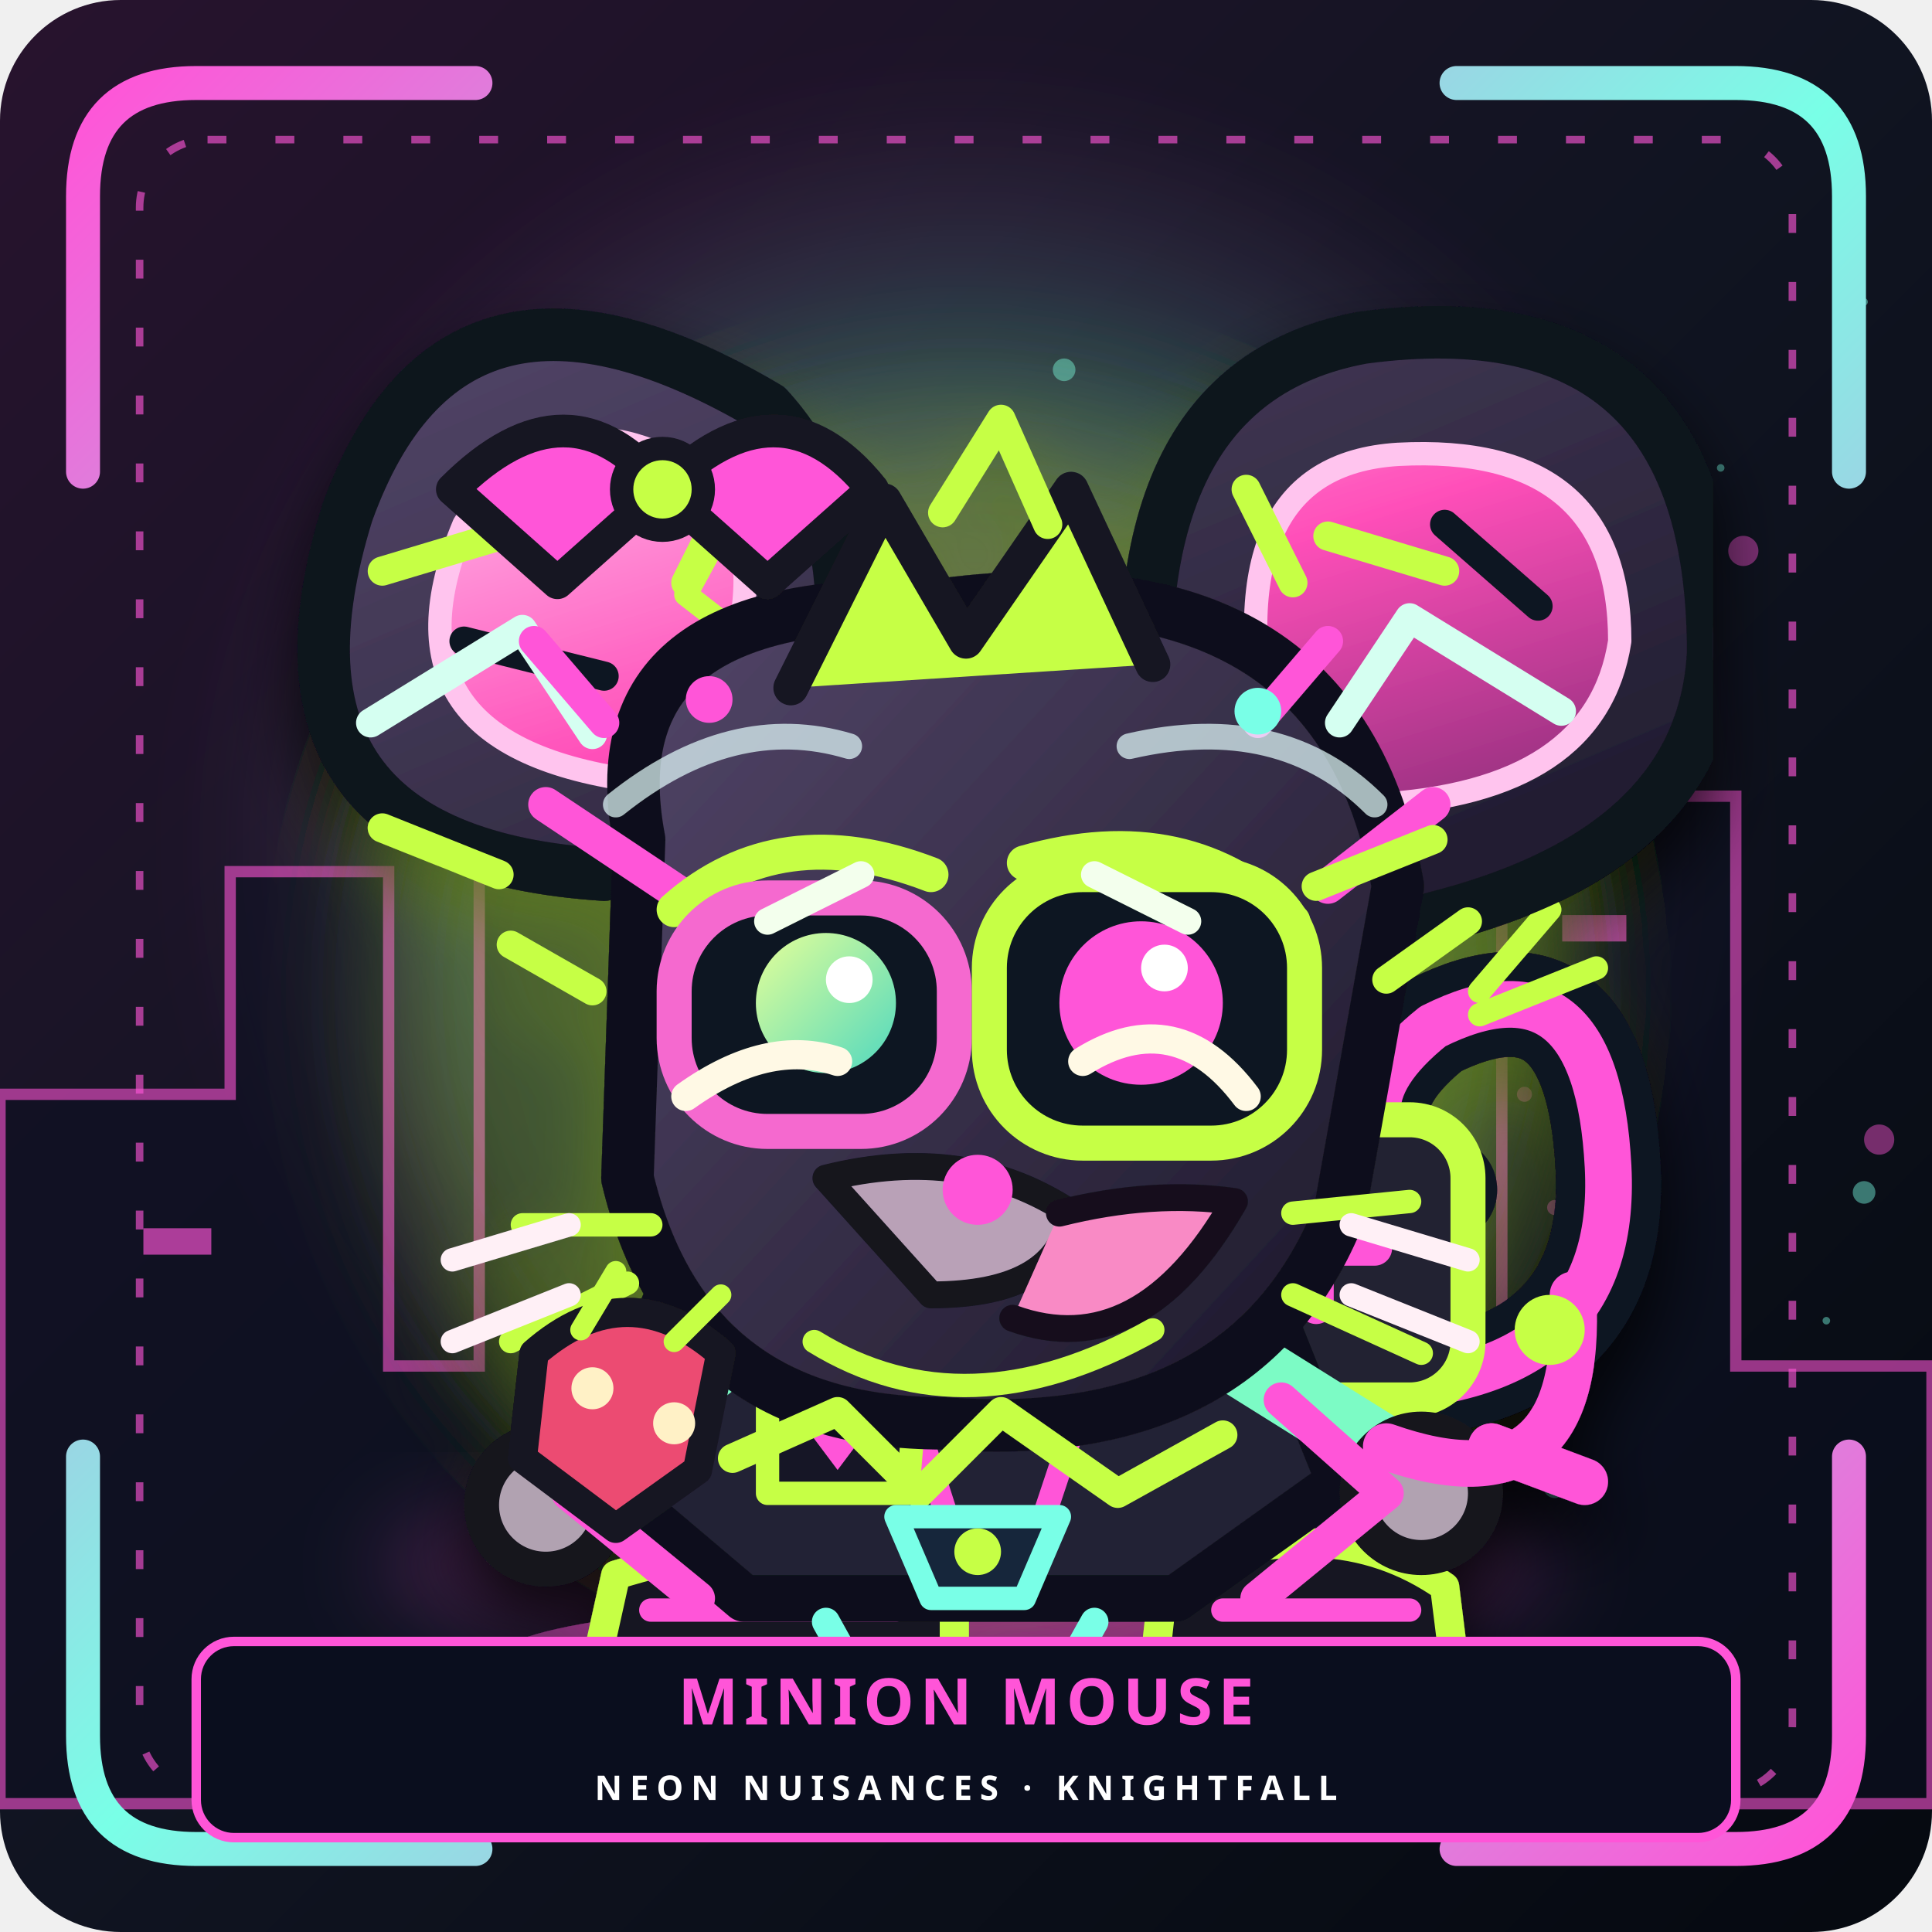
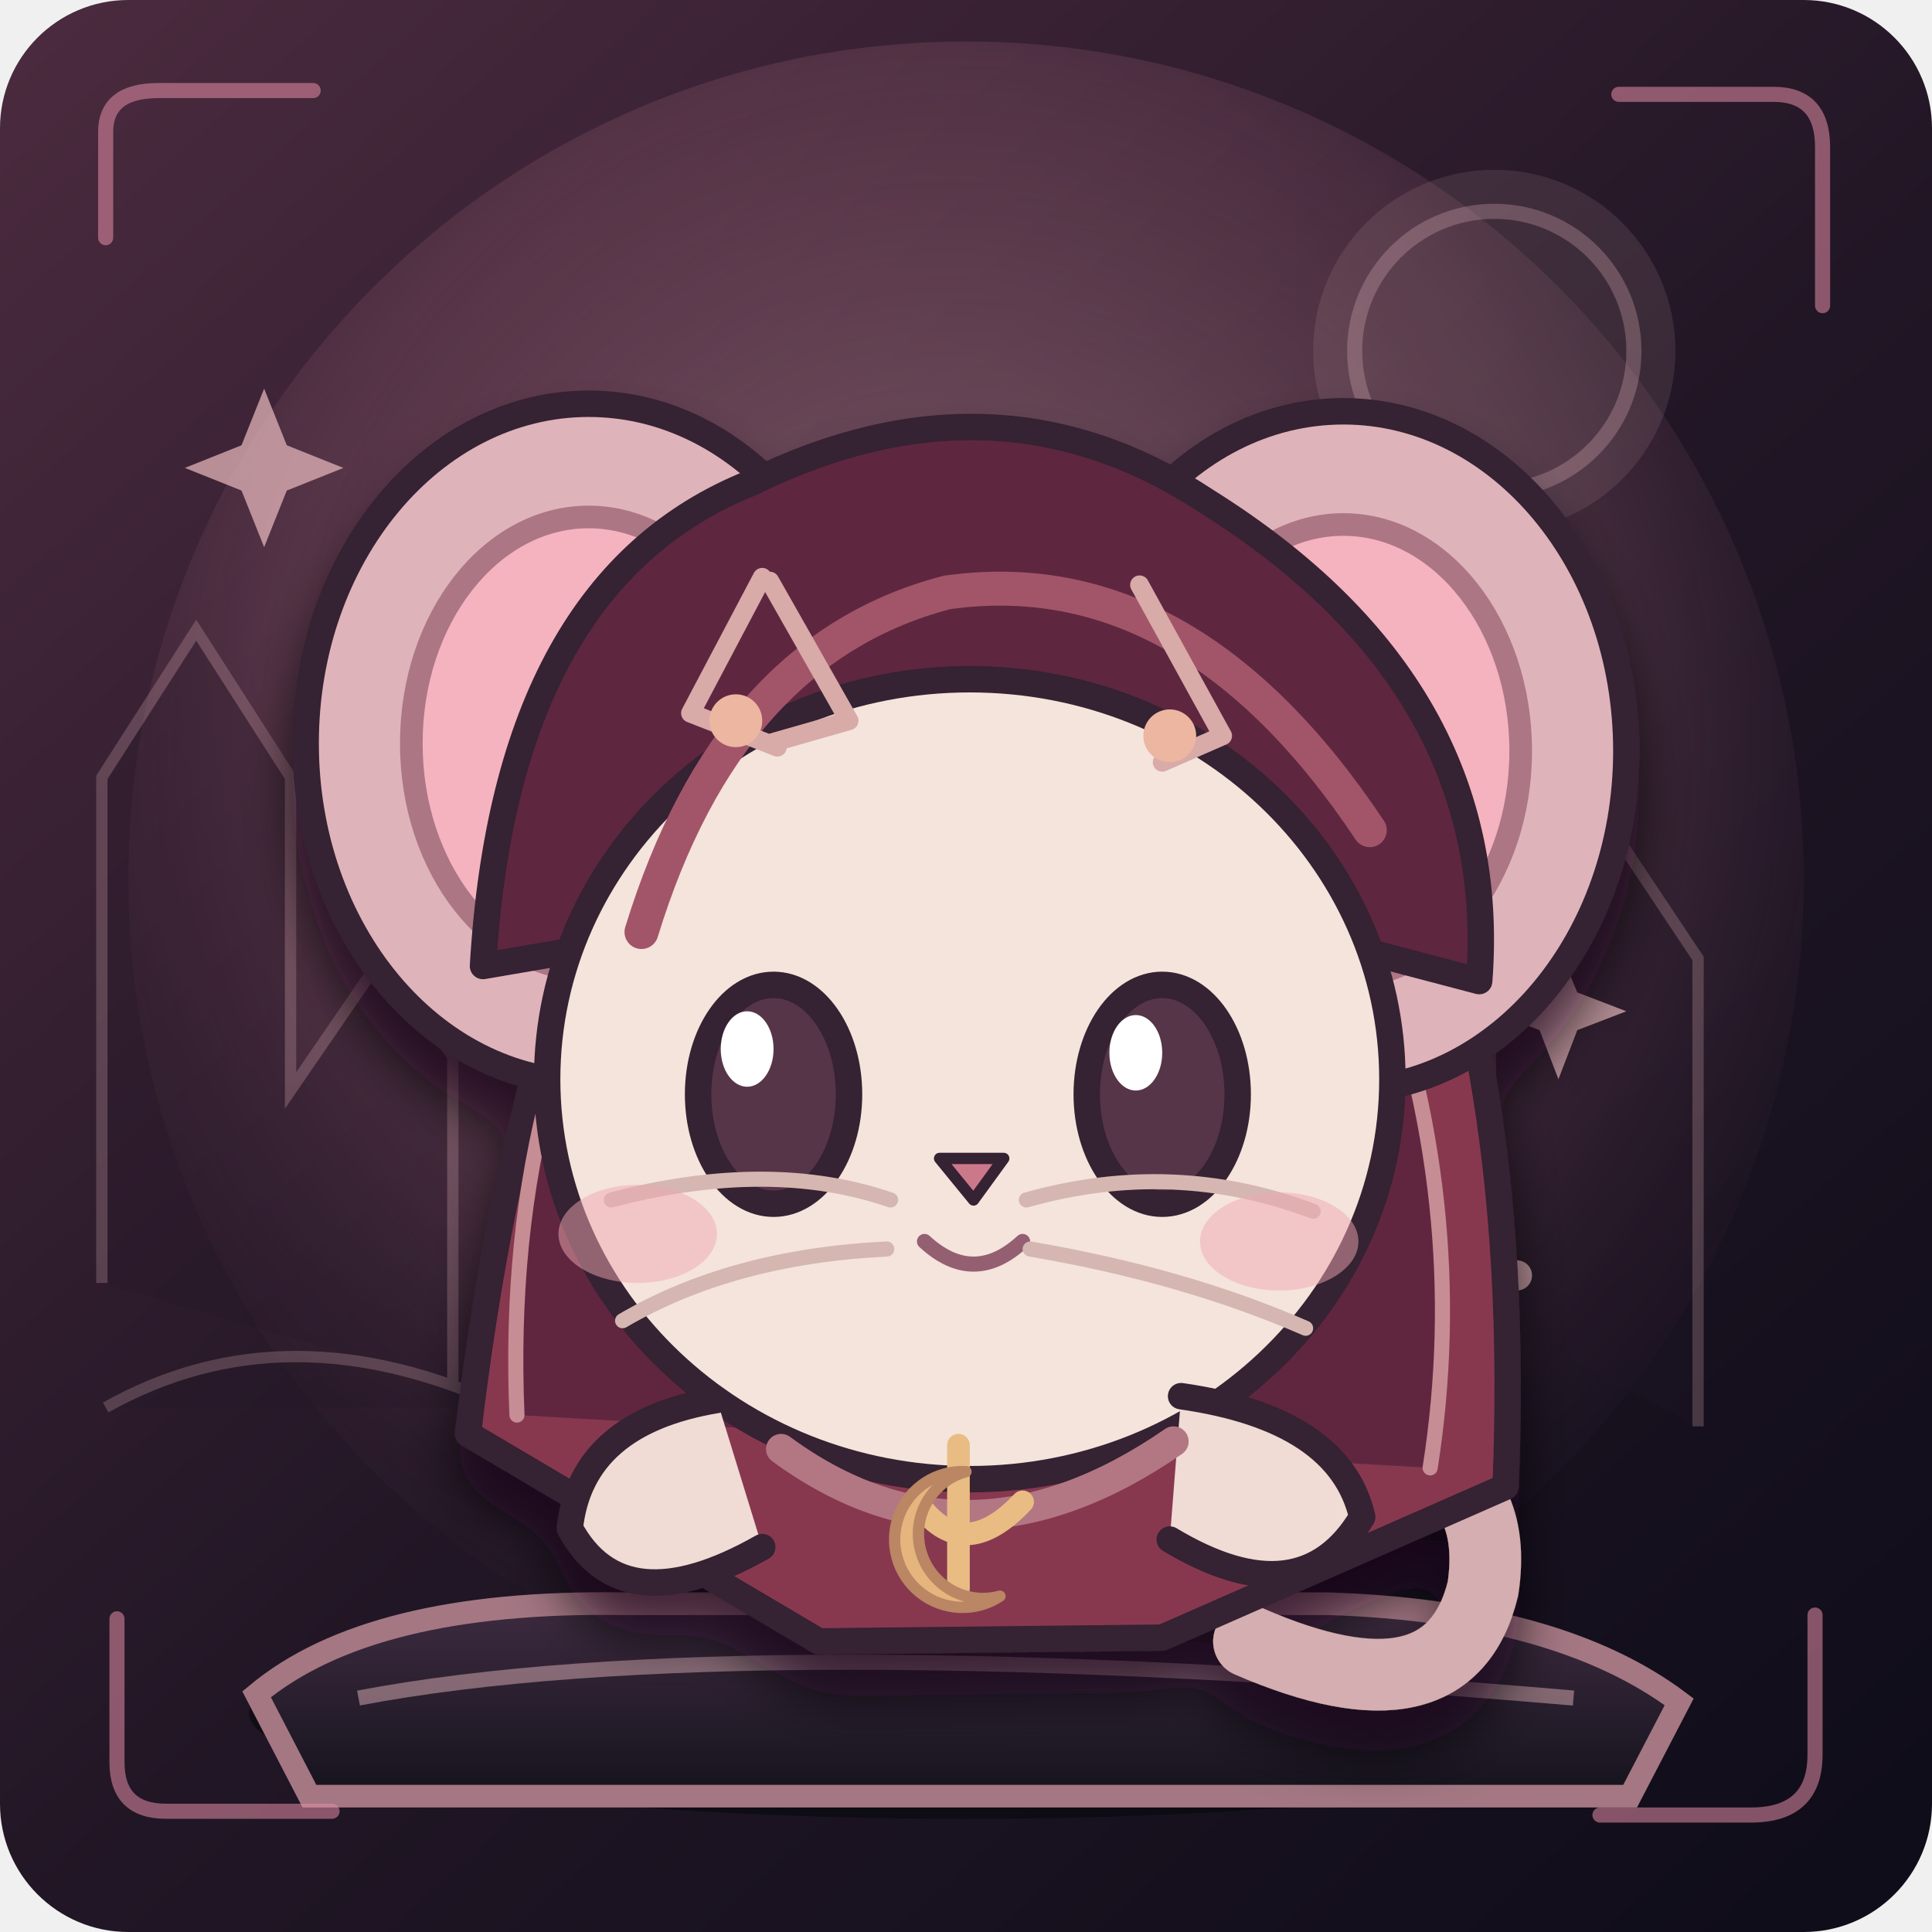
- <svg xmlns="http://www.w3.org/2000/svg" viewBox="0 0 512 512" role="img" aria-labelledby="portraitTitle portraitDesc">
+ <svg xmlns="http://www.w3.org/2000/svg" viewBox="0 0 512 512" role="img" aria-labelledby="minion-mouse-title minion-mouse-desc">
  <defs>
-     <linearGradient id="sceneBackground" x2="1" y2="1">
-       <stop stop-color="#28132e" />
-       <stop offset=".5" stop-color="#101421" />
-       <stop offset="1" stop-color="#050910" />
+     <linearGradient id="minion-mouse-sky" x1="0" y1="0" x2=".9" y2="1">
+       <stop stop-color="#4c2b3f" />
+       <stop offset=".56" stop-color="#211625" />
+       <stop offset="1" stop-color="#100d1a" />
    </linearGradient>
-     <radialGradient id="sceneAura">
-       <stop stop-color="#ff55d8" stop-opacity=".46" />
-       <stop offset=".65" stop-color="#79ffe7" stop-opacity=".19" />
-       <stop offset="1" stop-color="#ff55d8" stop-opacity="0" />
+     <radialGradient id="minion-mouse-aura" cx=".49" cy=".42" r=".63">
+       <stop stop-color="#e7b8bd" stop-opacity=".43" />
+       <stop offset=".65" stop-color="#e38da6" stop-opacity=".15" />
+       <stop offset="1" stop-color="#211625" stop-opacity="0" />
    </radialGradient>
-     <linearGradient id="neonTrim" x2="1" y2="1">
-       <stop stop-color="#ff55d8" />
-       <stop offset=".5" stop-color="#79ffe7" />
-       <stop offset="1" stop-color="#ff55d8" />
+     <linearGradient id="minion-mouse-ground" x1="0" y1="0" x2="0" y2="1">
+       <stop stop-color="#3e2b40" />
+       <stop offset="1" stop-color="#15131d" />
    </linearGradient>
-     <filter id="sceneGlow">
-       <feGaussianBlur stdDeviation="12" />
-     </filter>
-     <filter id="characterDepth">
-       <feDropShadow dx="0" dy="10" stdDeviation="9" flood-color="#000" flood-opacity=".8" />
+     <filter id="minion-mouse-shadow" x="-35%" y="-40%" width="170%" height="180%">
+       <feDropShadow dx="0" dy="11" stdDeviation="7" flood-color="#090710" flood-opacity=".7" />
    </filter>
  </defs>
-   <rect width="512" height="512" rx="32" fill="url(#sceneBackground)" />
-   <circle cx="256" cy="224" r="205" fill="url(#sceneAura)" filter="url(#sceneGlow)" />
-   <g style="color:#ff55d8">
-     <path d="M0 362V290h61v-59h42v131h24V196h67v166h21V245h55v117h42V278h66v84h20V211h62v151h52v116H0Z" fill="#0c1021" stroke="currentColor" stroke-width="3" opacity=".58" />
-     <path d="M38 329h18m109-95h18m76 50h17m138-38h17" stroke="currentColor" stroke-width="7" opacity=".65" />
+   <rect x="0" y="0" width="512" height="512" rx="34" fill="url(#minion-mouse-sky)" />
+   <circle cx="256" cy="233" r="222" fill="url(#minion-mouse-aura)" />
+   <circle cx="396" cy="93" r="48" fill="#e7b8bd" opacity=".12" />
+   <circle cx="396" cy="93" r="37" fill="none" stroke="#e7b8bd" opacity=".28" stroke-width="4" />
+   <path d="M27 340V206l25-39 25 39v83l24-35 19 26v87m275-18v-95l27-42 28 42v124m-422-5q48-27 106 0" fill="#211625" stroke="#e7b8bd" stroke-width="3" opacity=".24" />
+   <g fill="#e7b8bd" opacity=".72">
+     <path d="m70 103 6 15 15 6-15 6-6 15-6-15-15-6 15-6zm343 148 5 12 13 5-13 5-5 13-5-13-13-5 13-5z" />
+     <circle cx="364" cy="178" r="3" />
+     <circle cx="113" cy="249" r="3" />
+     <circle cx="402" cy="338" r="4" />
  </g>
-   <circle cx="412" cy="228" r="1" fill="#79ffe7" opacity=".44" />
-   <circle cx="176" cy="386" r="2" fill="#ff55d8" opacity=".44" />
-   <circle cx="412" cy="394" r="3" fill="#79ffe7" opacity=".44" />
-   <circle cx="364" cy="296" r="4" fill="#ff55d8" opacity=".44" />
-   <circle cx="182" cy="138" r="1" fill="#79ffe7" opacity=".44" />
-   <circle cx="420" cy="180" r="2" fill="#ff55d8" opacity=".44" />
-   <circle cx="368" cy="226" r="3" fill="#79ffe7" opacity=".44" />
-   <circle cx="200" cy="202" r="4" fill="#ff55d8" opacity=".44" />
-   <circle cx="456" cy="124" r="1" fill="#79ffe7" opacity=".44" />
-   <circle cx="346" cy="114" r="2" fill="#ff55d8" opacity=".44" />
-   <circle cx="258" cy="232" r="3" fill="#79ffe7" opacity=".44" />
-   <circle cx="376" cy="102" r="4" fill="#ff55d8" opacity=".44" />
-   <circle cx="212" cy="244" r="1" fill="#79ffe7" opacity=".44" />
-   <circle cx="412" cy="320" r="2" fill="#ff55d8" opacity=".44" />
-   <circle cx="282" cy="98" r="3" fill="#79ffe7" opacity=".44" />
-   <circle cx="262" cy="344" r="4" fill="#ff55d8" opacity=".44" />
-   <circle cx="430" cy="210" r="1" fill="#79ffe7" opacity=".44" />
-   <circle cx="140" cy="370" r="2" fill="#ff55d8" opacity=".44" />
-   <circle cx="266" cy="382" r="3" fill="#79ffe7" opacity=".44" />
-   <circle cx="358" cy="138" r="4" fill="#ff55d8" opacity=".44" />
-   <circle cx="424" cy="104" r="1" fill="#79ffe7" opacity=".44" />
-   <circle cx="116" cy="192" r="2" fill="#ff55d8" opacity=".44" />
-   <circle cx="400" cy="348" r="3" fill="#79ffe7" opacity=".44" />
-   <circle cx="462" cy="146" r="4" fill="#ff55d8" opacity=".44" />
-   <circle cx="298" cy="152" r="1" fill="#79ffe7" opacity=".44" />
-   <circle cx="348" cy="364" r="2" fill="#ff55d8" opacity=".44" />
-   <circle cx="410" cy="368" r="3" fill="#79ffe7" opacity=".44" />
-   <circle cx="380" cy="392" r="4" fill="#ff55d8" opacity=".44" />
-   <circle cx="484" cy="350" r="1" fill="#79ffe7" opacity=".44" />
-   <circle cx="404" cy="290" r="2" fill="#ff55d8" opacity=".44" />
-   <circle cx="494" cy="316" r="3" fill="#79ffe7" opacity=".44" />
-   <circle cx="252" cy="384" r="4" fill="#ff55d8" opacity=".44" />
-   <circle cx="494" cy="80" r="1" fill="#79ffe7" opacity=".44" />
-   <circle cx="232" cy="394" r="2" fill="#ff55d8" opacity=".44" />
-   <circle cx="338" cy="260" r="3" fill="#79ffe7" opacity=".44" />
-   <circle cx="498" cy="302" r="4" fill="#ff55d8" opacity=".44" />
-   <ellipse cx="256" cy="415" rx="155" ry="25" fill="#ff55d8" opacity=".24" filter="url(#sceneGlow)" />
-   <g filter="url(#characterDepth)">
-     <svg x="58" y="74" width="396" height="396" data-starborn-ready="1" viewBox="0 0 128 128" role="img" aria-labelledby="title desc">
-       <defs>
-         <linearGradient id="fur" x1="0" y1="0" x2="1" y2="1">
-           <stop stop-color="#54476a" />
-           <stop offset="1" stop-color="#191627" />
-         </linearGradient>
-         <linearGradient id="ear" x1="0" y1="0" x2="1" y2="1">
-           <stop stop-color="#ffb7e8" />
-           <stop offset=".5" stop-color="#ff4fb9" />
-           <stop offset="1" stop-color="#8b2d79" />
-         </linearGradient>
-         <linearGradient id="lens" x1="0" y1="0" x2="1" y2="1">
-           <stop stop-color="#e4ff98" />
-           <stop offset="1" stop-color="#50d8bf" />
-         </linearGradient>
-         <filter id="halo" x="-60%" y="-60%" width="220%" height="220%">
-           <feGaussianBlur stdDeviation="5" />
-         </filter>
-       </defs>
-       <ellipse cx="65" cy="118" rx="41" ry="5" fill="#ff55d8" opacity=".28" />
-       <circle cx="64" cy="61" r="50" fill="#c6ff45" opacity=".19" filter="url(#halo)" />
-       <g id="fx">
-         <path d="m14 17 3-8 3 8-3 8Zm94 7 4-9 4 9-4 9Z" fill="#c6ff45" />
-         <circle cx="117" cy="79" r="2.5" fill="#ff55d8" />
-       </g>
-       <g id="character" stroke-linecap="round" stroke-linejoin="round">
-         <path d="M97 95q23 0 22-19t-15-12q-10 8 1 14" fill="none" stroke="#111321" stroke-width="9" />
-         <path d="M97 95q23 0 22-19t-15-12q-10 8 1 14" fill="none" stroke="#ff55d8" stroke-width="4" />
-         <path d="m108 61 6-7m-6 9 10-4" stroke="#c6ff45" stroke-width="2" />
-         <rect x="85" y="72" width="22" height="24" rx="5" fill="#212130" stroke="#c6ff45" stroke-width="3" />
-         <path d="M94 78v10m-5-5h10" stroke="#ff55d8" stroke-width="3" />
-         <path d="M33 51Q2 49 11 20q9-25 36-9 11 12 3 36M80 43Q76 9 98 5q30-4 30 27-1 19-30 24" fill="url(#fur)" stroke="#10121e" stroke-width="4.5" />
-         <path d="M36 43Q13 40 21 21q8-13 22-3 5 8-2 22M90 40Q85 16 101 15q19-1 19 16-2 13-21 14" fill="url(#ear)" stroke="#ffc4ee" stroke-width="2" />
-         <path d="m21 31 12 3m72-13 8 7" stroke="#111321" stroke-width="2.5" />
-         <path d="M46 16 40 27 49 34M102 47l-8-9-7 8" stroke="#c6ff45" stroke-width="2" fill="none" />
-         <path d="M46 99 38 115h20l7-16m14 1 4 15h18L91 98" fill="#342139" stroke="#141421" stroke-width="4" />
-         <path d="M34 111q16-5 29 0v9H32Zm47 0q14-6 24 1l1 8H80Z" fill="#171522" stroke="#c6ff45" stroke-width="2.5" />
-         <path d="M37 114h21m28 0h16" stroke="#ff55d8" stroke-width="2" />
-         <path d="M42 79q19-10 44-1l10 25-14 10H45l-13-11Z" fill="#222034" stroke="#0e111b" stroke-width="4" />
-         <path d="m55 83 8 25m15-24-8 24" stroke="#ff55d8" stroke-width="2" />
-         <path d="M42 93 28 104m60-11 16 10" stroke="#7bfbc5" stroke-width="6" />
-         <circle cx="28" cy="105" r="5.5" fill="#b1a2b1" stroke="#14121d" stroke-width="3" />
-         <circle cx="103" cy="104" r="5.5" fill="#b1a2b1" stroke="#14121d" stroke-width="3" />
-         <path d="M47 92h13l-1 12H47Z" fill="#171725" stroke="#c6ff45" stroke-width="2" />
-         <path d="m50 98 3-4 3 4-3 4Z" fill="#ff55d8" />
-         <path d="M36 48Q32 27 61 28q35-5 40 24l-5 28q-8 20-34 18-22 0-27-21Z" fill="url(#fur)" stroke="#11111c" stroke-width="4.5" />
-         <path d="m49 35 8-16 7 12 9-13 7 15" fill="#c6ff45" stroke="#141421" stroke-width="3" />
-         <path d="m40 53-12-8m67 7 9-7" stroke="#ff55d8" stroke-width="3" />
-         <path d="M39 54q9-8 22-3m8-1q14-4 23 5" fill="none" stroke="#c6ff45" stroke-width="3" />
-         <g id="eyes">
-           <rect x="39" y="53" width="24" height="20" rx="8" fill="#0c1920" stroke="#f569cf" stroke-width="3" />
-           <rect x="66" y="51" width="27" height="23" rx="8" fill="#0c1920" stroke="#c6ff45" stroke-width="3" />
-           <circle cx="52" cy="62" r="6" fill="url(#lens)" />
-           <circle cx="79" cy="62" r="7" fill="#ff55d8" />
-           <circle cx="54" cy="60" r="2" fill="#fff" />
-           <circle cx="81" cy="59" r="2" fill="#fff" />
-         </g>
-         <g id="lids" opacity="0">
-           <path d="M43 64h16m11-1h18" stroke="#e9fff3" stroke-width="4" fill="none" />
-         </g>
-         <g id="wink" opacity="0">
-           <path d="m70 63 8 3 9-3" fill="none" stroke="#baff80" stroke-width="4" />
-         </g>
-         <path d="M52 77q12-3 21 3-1 7-12 7Z" fill="#b9a1b7" stroke="#12121d" stroke-width="2.3" />
-         <path d="M72 80q8-2 15-1-8 14-19 10" fill="#f98ac5" stroke="#13111d" stroke-width="2.3" />
-         <circle cx="65" cy="78" r="3" fill="#ff55d8" />
-         <path d="M51 91q13 8 29-1" stroke="#c6ff45" stroke-width="2" fill="none" />
-         <path d="m37 81-11 0m9 5-10 5m67-11 10-1m-10 8 11 5" fill="none" stroke="#c6ff45" stroke-width="2" />
-         <g id="deluxe-scavenger-gear" stroke-linecap="round" stroke-linejoin="round">
-           <path d="m13 38 13-8 6 9m83-2-13-8-6 9" fill="none" stroke="#d5fff1" stroke-width="2.5" />
-           <path d="m14 25 10-3m81 3-10-3M14 47l10 4m80-3-10 4" stroke="#c6ff45" stroke-width="2.5" />
-           <path d="m27 31 6 7m62-7-6 7" stroke="#ff55d8" stroke-width="2.6" />
-           <path d="M34 45q10-8 20-5m24 0q13-3 21 5" stroke="#e6ffff" stroke-opacity=".7" stroke-width="2.2" fill="none" />
-           <path d="m32 61-7-4m75 3 7-5" stroke="#c6ff45" stroke-width="2.4" />
-           <path d="M40 70q7-5 13-3m21 0q8-5 14 3" stroke="#fff9e5" stroke-width="2.5" fill="none" />
-           <path d="m39 96-9 8 11 9m50-17 9 8-11 9" fill="none" stroke="#ff55d8" stroke-width="3" />
-           <path d="M44 101l9-4 7 7 7-7 10 7 9-5" fill="none" stroke="#c6ff45" stroke-width="2.5" />
-           <path d="M58 106h14l-3 7h-8Z" fill="#19273a" stroke="#79ffe7" stroke-width="2" />
-           <circle cx="65" cy="109" r="2" fill="#c6ff45" />
-           <path d="m30 81-10 3m10 3-10 4m77-10 10 3m-10 3 10 4" stroke="#fff0f6" stroke-width="2" />
-           <path d="M52 115l5 9m18-9-5 9" stroke="#79ffe7" stroke-width="2.4" />
-           <path d="M100 100q17 6 16-13m-7 13 8 3" fill="none" stroke="#ff55d8" stroke-width="4" />
-           <circle cx="114" cy="90" r="3" fill="#c6ff45" />
-           <path d="m62 20 5-8 4 9m-31 5 4-8m48 8-4-8" fill="none" stroke="#c6ff45" stroke-width="2.5" />
-           <path d="m47 55 8-4m20 0 8 4" stroke="#f3ffed" stroke-width="2.3" />
-           <circle cx="42" cy="36" r="2" fill="#ff55d8" />
-           <circle cx="89" cy="37" r="2" fill="#79ffe7" />
-         </g>
-       </g>
-       <g stroke-linejoin="round" stroke-linecap="round">
-         <path d="m20 18q10-10 18 0l-9 8Zm18 0q10-10 18 0L47 26Z" fill="#ff55d8" stroke="#161421" stroke-width="2.8" />
-         <circle cx="38" cy="18" r="3.5" fill="#c6ff45" stroke="#161421" stroke-width="2" />
-         <path d="M27 92q8-7 16 0l-2 10-7 5-8-6Z" fill="#ec4b72" stroke="#171421" stroke-width="2.5" />
-         <circle cx="32" cy="95" r="1.8" fill="#fff1c6" />
-         <circle cx="39" cy="98" r="1.8" fill="#fff1c6" />
-         <path d="m31 90 3-5m5 6 4-4" stroke="#c6ff45" stroke-width="1.8" />
-       </g>
-     </svg>
+   <ellipse cx="256" cy="454" rx="190" ry="28" fill="#08080e" opacity=".69" />
+   <path d="M68 449q30-25 97-24h187q61 2 93 26l-13 25H82Z" fill="url(#minion-mouse-ground)" stroke="#a47783" stroke-width="6" />
+   <path d="M95 450q100-19 322 0" fill="none" stroke="#e7b8bd" stroke-width="4" opacity=".47" />
+   <g filter="url(#minion-mouse-shadow)">
+     <g class="creature" stroke="#352031" stroke-width="7" stroke-linecap="round" stroke-linejoin="round">
+       <path d="M306 385q95-17 87 36-9 37-62 14" fill="none" stroke="#d4aeb0" stroke-width="19" />
+       <path d="M124 380q15-127 59-190 42-57 83-59 60-3 98 65 40 77 35 198l-91 40-91 1Z" fill="#87394f" />
+       <path d="M137 375q-4-94 43-160 35-62 85-66 70 12 99 100 26 70 15 140" fill="#61283f" stroke="#c78d94" stroke-width="4" />
+       <ellipse cx="156" cy="197" rx="75" ry="90" fill="#dfb3ba" />
+       <ellipse cx="356" cy="199" rx="75" ry="90" fill="#dfb3ba" />
+       <ellipse cx="156" cy="197" rx="47" ry="60" fill="#f4b3bf" stroke="#ac7684" stroke-width="6" />
+       <ellipse cx="356" cy="199" rx="47" ry="60" fill="#f4b3bf" stroke="#ac7684" stroke-width="6" />
+       <path d="M128 256q6-102 71-128 65-32 121 5 78 49 72 127l-57-15q-66-20-131-2Z" fill="#5f2840" />
+       <ellipse cx="257" cy="286" rx="112" ry="106" fill="#f4e4db" />
+       <ellipse cx="205" cy="290" rx="20" ry="29" fill="#563648" />
+       <ellipse cx="308" cy="290" rx="20" ry="29" fill="#563648" />
+       <ellipse cx="198" cy="278" rx="7" ry="10" fill="#fff" stroke="none" />
+       <ellipse cx="301" cy="279" rx="7" ry="10" fill="#fff" stroke="none" />
+       <path d="m249 307 17 0-8 11Z" fill="#cc788b" stroke-width="3" />
+       <path d="M245 329q13 12 26 0" fill="none" stroke="#955f72" stroke-width="4" />
+       <path d="M236 318q-32-11-74 0m73 13q-41 2-70 19m107-32q39-11 76 3m-75 10q41 7 73 21" fill="none" stroke="#d5b6b1" stroke-width="4" />
+       <ellipse cx="169" cy="327" rx="21" ry="13" fill="#efa8b2" stroke="none" opacity=".5" />
+       <ellipse cx="339" cy="329" rx="21" ry="13" fill="#efa8b2" stroke="none" opacity=".5" />
+       <path d="M170 247Q193 172 251 157q64-9 112 63" fill="none" stroke="#a25569" stroke-width="9" />
+       <path d="M202 153l-19 36 23 9m-2-44 21 37-21 6M302 155l22 40-16 7" stroke="#d8aaa8" stroke-width="5" fill="none" />
+       <path d="M190 371q-36 6-39 34 14 26 51 5m111-40q42 6 48 32-16 27-51 6" fill="#f0dbd5" />
+       <path d="M207 384Q256 420 311 382" fill="none" stroke="#b37783" stroke-width="8" />
+       <path d="M243 398q12 17 28 0m-17-15v38" fill="none" stroke="#e9bc83" stroke-width="6" />
+       <path d="M265 423a18 18 0 1 1-9-33 13 13 0 1 0 9 33Z" fill="#e4b57d" stroke="#ba8663" stroke-width="3" />
+       <circle cx="195" cy="191" r="7" fill="#ecb6a1" stroke="none" />
+       <circle cx="310" cy="195" r="7" fill="#ecb6a1" stroke="none" />
+     </g>
  </g>
-   <path d="M22 125V52Q22 22 52 22h74M386 22h74q30 0 30 30v73M490 386v74q0 30-30 30h-74M126 490H52q-30 0-30-30v-74" stroke="url(#neonTrim)" stroke-width="9" stroke-linecap="round" fill="none" />
-   <rect x="37" y="37" width="438" height="438" rx="18" fill="none" stroke="#ff55d8" stroke-width="2" stroke-dasharray="5 13" opacity=".62" />
-   <rect x="52" y="435" width="408" height="52" rx="10" fill="#0a0e1e" stroke="#ff55d8" stroke-width="2.5" />
-   <text x="256" y="457" text-anchor="middle" font-family="sans-serif" font-size="17" font-weight="900" letter-spacing="1.5" fill="#ff55d8">MINION MOUSE</text>
-   <text x="256" y="477" text-anchor="middle" font-family="sans-serif" font-size="9" font-weight="700" letter-spacing="2" fill="#fff">NEON NUISANCES · KNIGHTFALL</text>
+   <path d="M28 63V35q0-11 14-11h41M429 25h41q13 0 13 14v42M31 429v38q0 13 13 13h44M424 481h40q17 0 17-16v-37" fill="none" stroke="#e38da6" stroke-width="4" opacity=".55" stroke-linecap="round" />
</svg>
